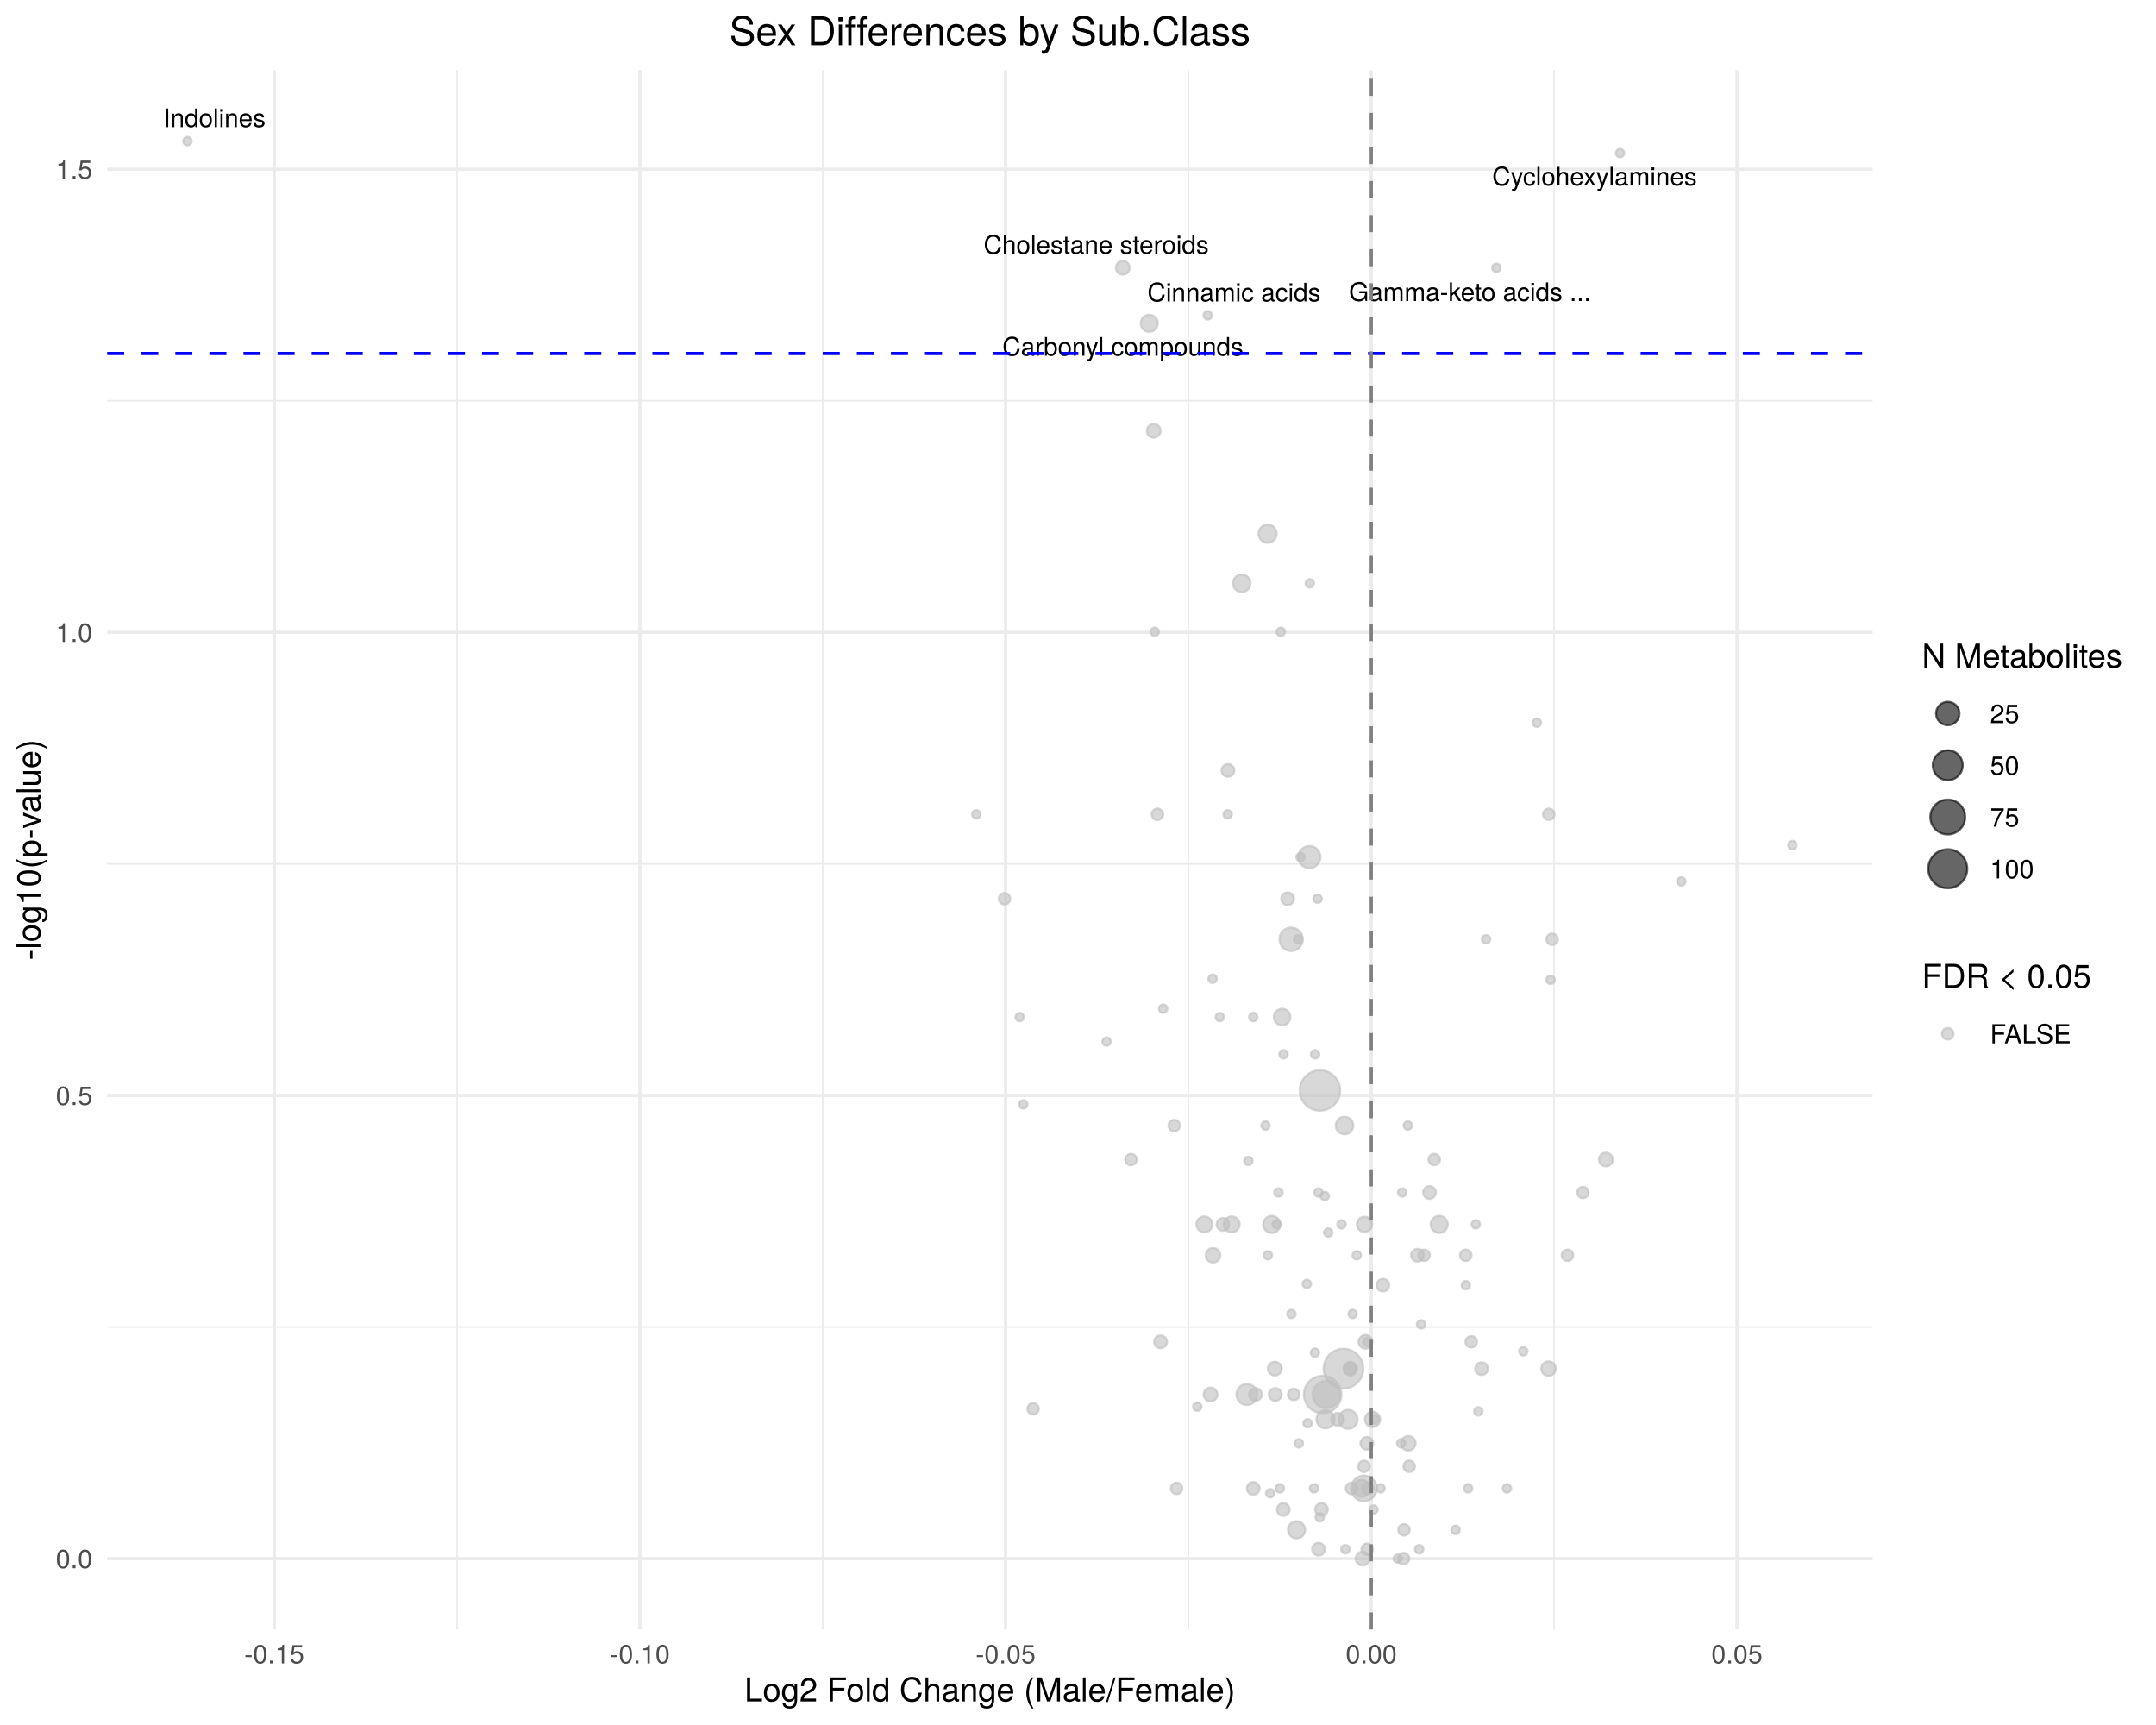
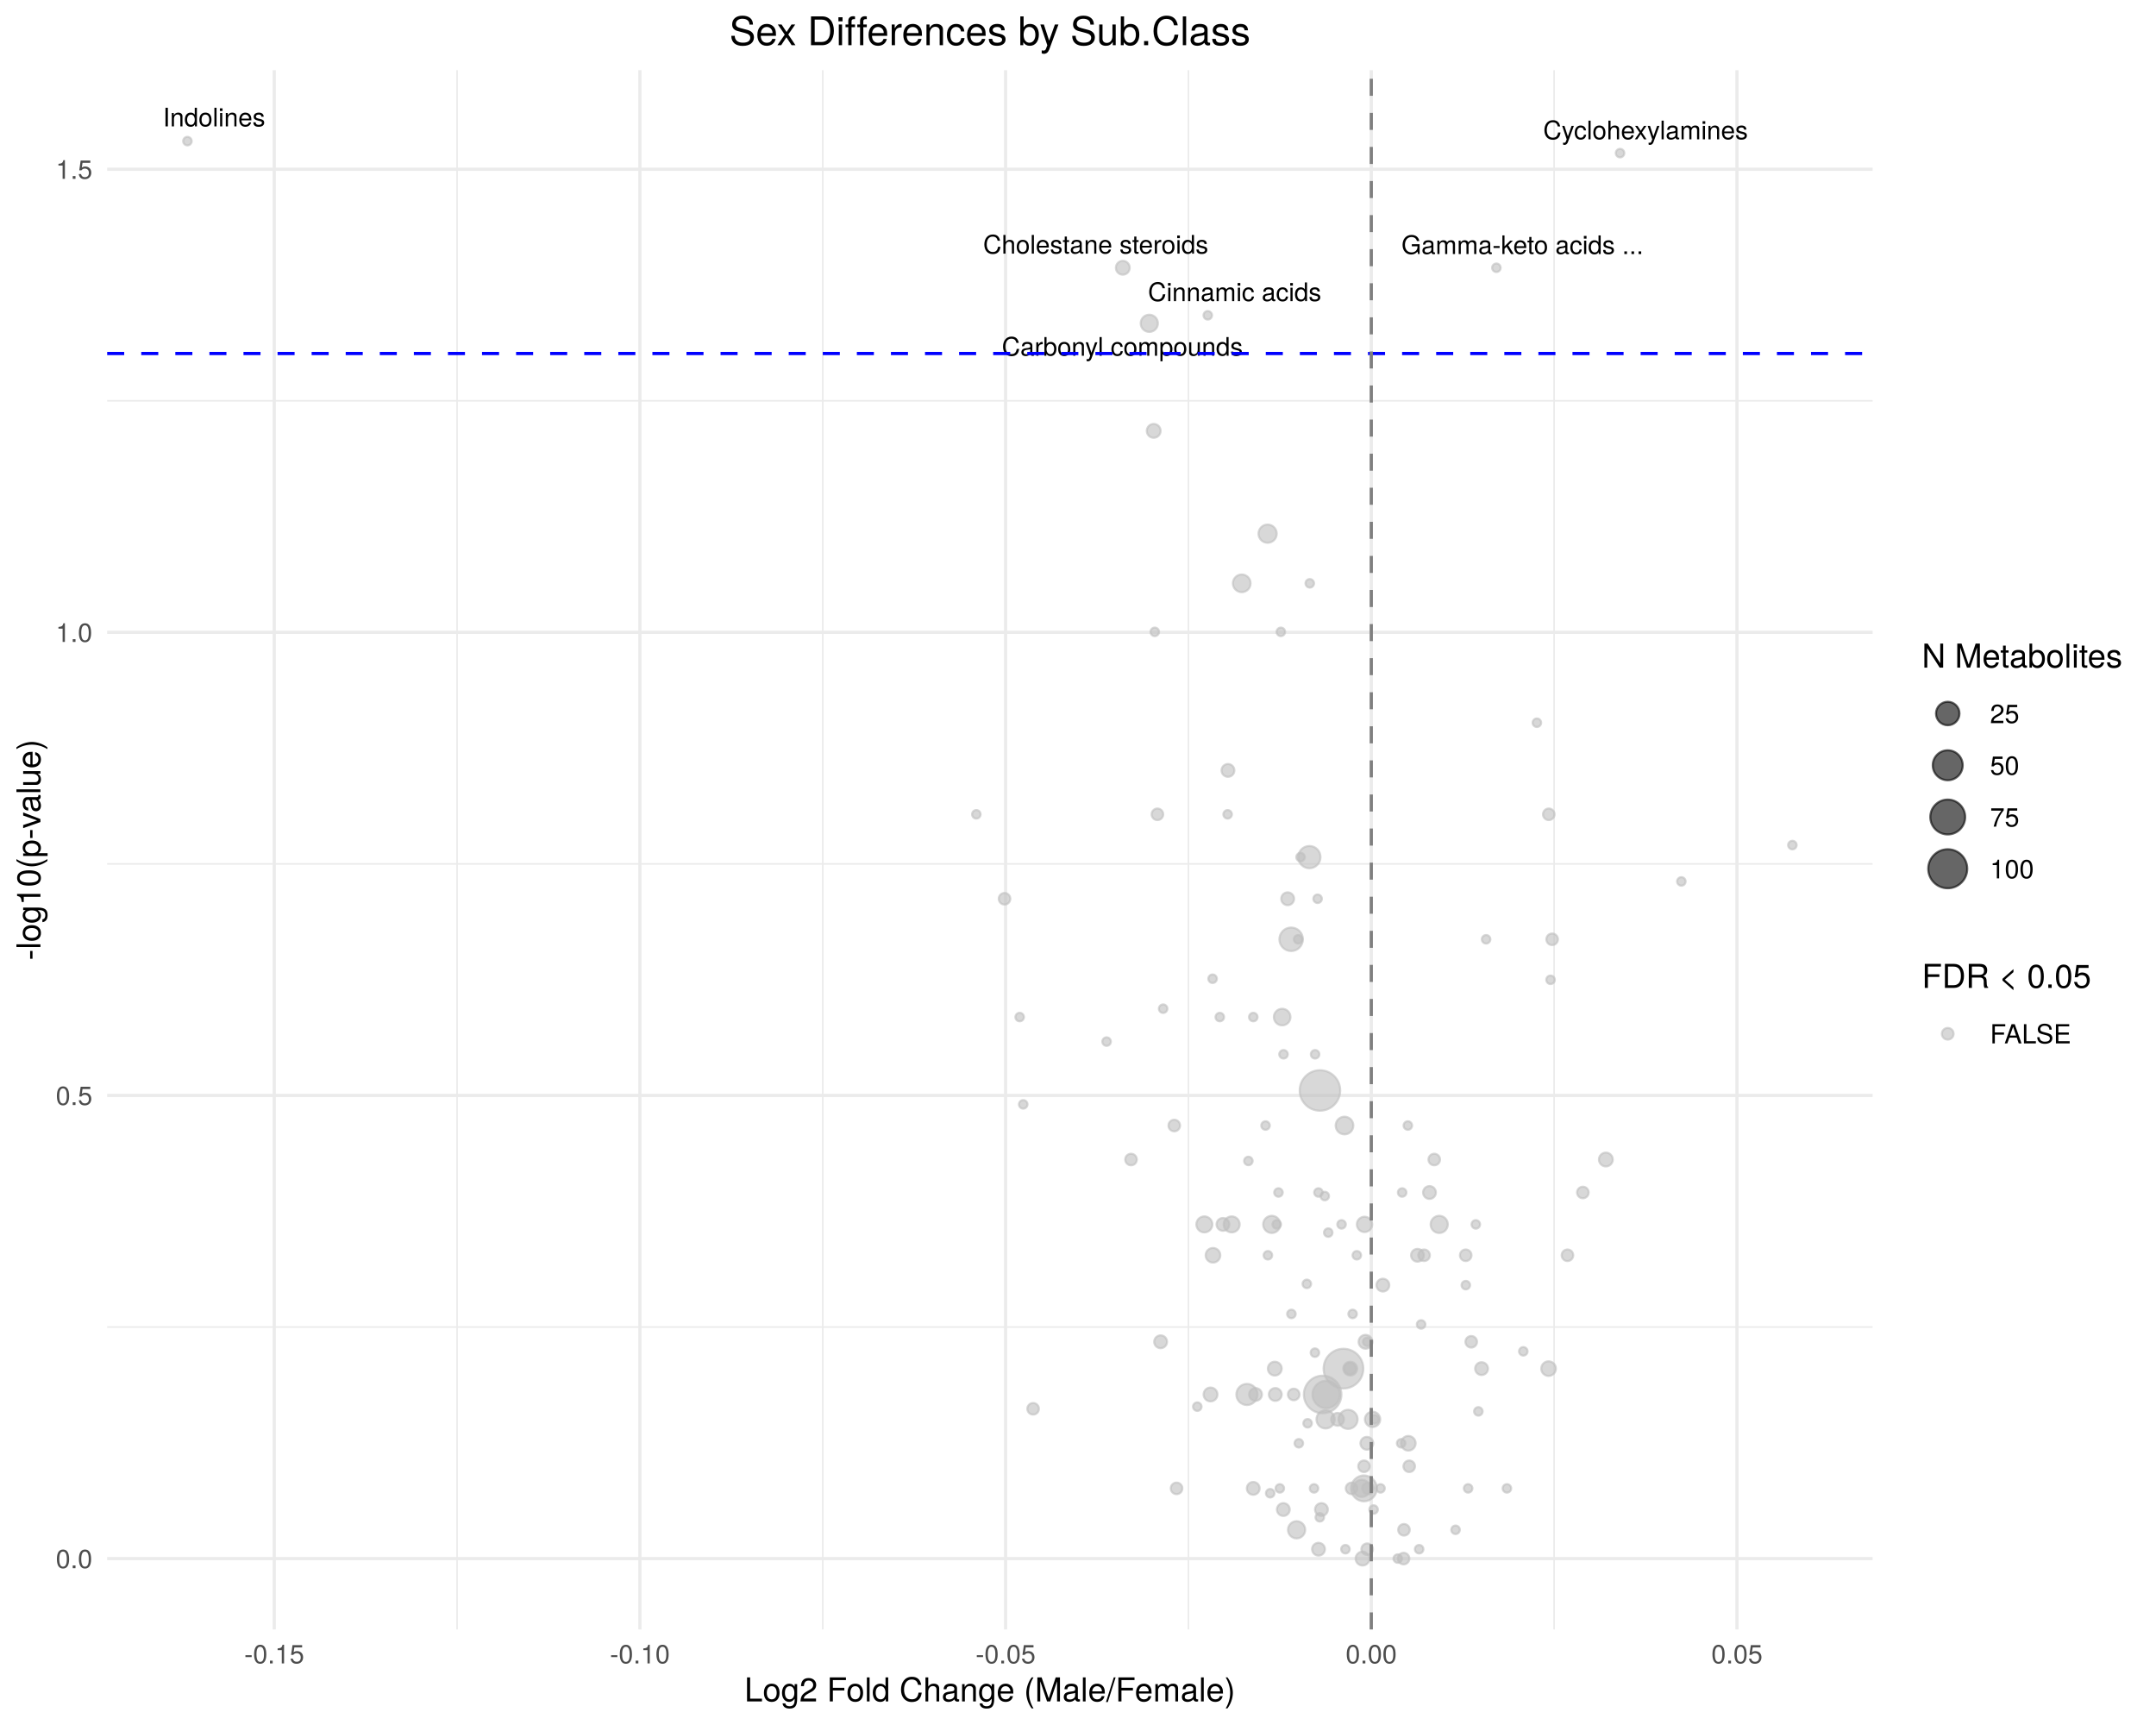
<svg xmlns="http://www.w3.org/2000/svg" class="svglite" width="720.00pt" height="576.00pt" viewBox="0 0 720.00 576.00">
  <defs>
    <style type="text/css">
    .svglite line, .svglite polyline, .svglite polygon, .svglite path, .svglite rect, .svglite circle {
      fill: none;
      stroke: #000000;
      stroke-linecap: round;
      stroke-linejoin: round;
      stroke-miterlimit: 10.00;
    }
    .svglite text {
      white-space: pre;
    }
  </style>
  </defs>
  <rect width="100%" height="100%" style="stroke: none; fill: none;" />
  <defs>
    <clipPath id="cpMC4wMHw3MjAuMDB8MC4wMHw1NzYuMDA=">
      <rect x="0.00" y="0.00" width="720.00" height="576.00" />
    </clipPath>
  </defs>
  <g clip-path="url(#cpMC4wMHw3MjAuMDB8MC4wMHw1NzYuMDA=)">
</g>
  <defs>
    <clipPath id="cpMzUuNzl8NjI1LjM3fDIzLjQ1fDU0NC4wOQ==">
      <rect x="35.79" y="23.45" width="589.57" height="520.64" />
    </clipPath>
  </defs>
  <g clip-path="url(#cpMzUuNzl8NjI1LjM3fDIzLjQ1fDU0NC4wOQ==)">
    <polyline points="35.79,443.11 625.37,443.11 " style="stroke-width: 0.53; stroke: #EBEBEB; stroke-linecap: butt;" />
    <polyline points="35.79,288.46 625.37,288.46 " style="stroke-width: 0.53; stroke: #EBEBEB; stroke-linecap: butt;" />
    <polyline points="35.79,133.82 625.37,133.82 " style="stroke-width: 0.53; stroke: #EBEBEB; stroke-linecap: butt;" />
    <polyline points="152.64,544.09 152.64,23.45 " style="stroke-width: 0.53; stroke: #EBEBEB; stroke-linecap: butt;" />
    <polyline points="274.76,544.09 274.76,23.45 " style="stroke-width: 0.53; stroke: #EBEBEB; stroke-linecap: butt;" />
    <polyline points="396.88,544.09 396.88,23.45 " style="stroke-width: 0.53; stroke: #EBEBEB; stroke-linecap: butt;" />
    <polyline points="519.00,544.09 519.00,23.45 " style="stroke-width: 0.53; stroke: #EBEBEB; stroke-linecap: butt;" />
    <polyline points="35.79,520.43 625.37,520.43 " style="stroke-width: 1.07; stroke: #EBEBEB; stroke-linecap: butt;" />
    <polyline points="35.79,365.78 625.37,365.78 " style="stroke-width: 1.07; stroke: #EBEBEB; stroke-linecap: butt;" />
    <polyline points="35.79,211.14 625.37,211.14 " style="stroke-width: 1.07; stroke: #EBEBEB; stroke-linecap: butt;" />
    <polyline points="35.79,56.50 625.37,56.50 " style="stroke-width: 1.07; stroke: #EBEBEB; stroke-linecap: butt;" />
    <polyline points="91.58,544.09 91.58,23.45 " style="stroke-width: 1.07; stroke: #EBEBEB; stroke-linecap: butt;" />
    <polyline points="213.70,544.09 213.70,23.45 " style="stroke-width: 1.07; stroke: #EBEBEB; stroke-linecap: butt;" />
    <polyline points="335.82,544.09 335.82,23.45 " style="stroke-width: 1.07; stroke: #EBEBEB; stroke-linecap: butt;" />
    <polyline points="457.94,544.09 457.94,23.45 " style="stroke-width: 1.07; stroke: #EBEBEB; stroke-linecap: butt;" />
    <polyline points="580.06,544.09 580.06,23.45 " style="stroke-width: 1.07; stroke: #EBEBEB; stroke-linecap: butt;" />
    <circle cx="62.59" cy="47.12" r="1.42" style="stroke-width: 0.71; stroke: #BEBEBE; stroke-opacity: 0.60; fill: #BEBEBE; fill-opacity: 0.60;" />
    <circle cx="541.02" cy="51.13" r="1.42" style="stroke-width: 0.71; stroke: #BEBEBE; stroke-opacity: 0.60; fill: #BEBEBE; fill-opacity: 0.60;" />
    <circle cx="499.72" cy="89.41" r="1.42" style="stroke-width: 0.71; stroke: #BEBEBE; stroke-opacity: 0.60; fill: #BEBEBE; fill-opacity: 0.60;" />
    <circle cx="374.96" cy="89.41" r="2.31" style="stroke-width: 0.71; stroke: #BEBEBE; stroke-opacity: 0.60; fill: #BEBEBE; fill-opacity: 0.60;" />
    <circle cx="403.34" cy="105.29" r="1.42" style="stroke-width: 0.71; stroke: #BEBEBE; stroke-opacity: 0.60; fill: #BEBEBE; fill-opacity: 0.60;" />
    <circle cx="383.81" cy="107.96" r="2.87" style="stroke-width: 0.71; stroke: #BEBEBE; stroke-opacity: 0.60; fill: #BEBEBE; fill-opacity: 0.60;" />
    <circle cx="385.28" cy="143.87" r="2.31" style="stroke-width: 0.71; stroke: #BEBEBE; stroke-opacity: 0.60; fill: #BEBEBE; fill-opacity: 0.60;" />
    <circle cx="423.32" cy="178.20" r="3.04" style="stroke-width: 0.71; stroke: #BEBEBE; stroke-opacity: 0.60; fill: #BEBEBE; fill-opacity: 0.60;" />
    <circle cx="414.68" cy="194.78" r="2.95" style="stroke-width: 0.71; stroke: #BEBEBE; stroke-opacity: 0.60; fill: #BEBEBE; fill-opacity: 0.60;" />
    <circle cx="437.40" cy="194.78" r="1.42" style="stroke-width: 0.71; stroke: #BEBEBE; stroke-opacity: 0.60; fill: #BEBEBE; fill-opacity: 0.60;" />
    <circle cx="385.64" cy="210.98" r="1.42" style="stroke-width: 0.71; stroke: #BEBEBE; stroke-opacity: 0.60; fill: #BEBEBE; fill-opacity: 0.60;" />
    <circle cx="427.74" cy="210.98" r="1.42" style="stroke-width: 0.71; stroke: #BEBEBE; stroke-opacity: 0.60; fill: #BEBEBE; fill-opacity: 0.60;" />
    <circle cx="513.25" cy="241.33" r="1.42" style="stroke-width: 0.71; stroke: #BEBEBE; stroke-opacity: 0.60; fill: #BEBEBE; fill-opacity: 0.60;" />
    <circle cx="410.08" cy="257.25" r="2.14" style="stroke-width: 0.71; stroke: #BEBEBE; stroke-opacity: 0.60; fill: #BEBEBE; fill-opacity: 0.60;" />
    <circle cx="386.52" cy="271.91" r="1.93" style="stroke-width: 0.71; stroke: #BEBEBE; stroke-opacity: 0.60; fill: #BEBEBE; fill-opacity: 0.60;" />
    <circle cx="517.22" cy="271.91" r="1.93" style="stroke-width: 0.71; stroke: #BEBEBE; stroke-opacity: 0.60; fill: #BEBEBE; fill-opacity: 0.60;" />
    <circle cx="409.97" cy="271.91" r="1.42" style="stroke-width: 0.71; stroke: #BEBEBE; stroke-opacity: 0.60; fill: #BEBEBE; fill-opacity: 0.60;" />
    <circle cx="326.05" cy="271.91" r="1.42" style="stroke-width: 0.71; stroke: #BEBEBE; stroke-opacity: 0.60; fill: #BEBEBE; fill-opacity: 0.60;" />
    <circle cx="598.57" cy="282.18" r="1.42" style="stroke-width: 0.71; stroke: #BEBEBE; stroke-opacity: 0.60; fill: #BEBEBE; fill-opacity: 0.60;" />
    <circle cx="437.27" cy="286.20" r="3.71" style="stroke-width: 0.71; stroke: #BEBEBE; stroke-opacity: 0.60; fill: #BEBEBE; fill-opacity: 0.60;" />
    <circle cx="434.32" cy="286.20" r="1.42" style="stroke-width: 0.71; stroke: #BEBEBE; stroke-opacity: 0.60; fill: #BEBEBE; fill-opacity: 0.60;" />
    <circle cx="561.49" cy="294.32" r="1.42" style="stroke-width: 0.71; stroke: #BEBEBE; stroke-opacity: 0.60; fill: #BEBEBE; fill-opacity: 0.60;" />
    <circle cx="335.47" cy="300.11" r="1.93" style="stroke-width: 0.71; stroke: #BEBEBE; stroke-opacity: 0.60; fill: #BEBEBE; fill-opacity: 0.60;" />
    <circle cx="430.02" cy="300.11" r="2.14" style="stroke-width: 0.71; stroke: #BEBEBE; stroke-opacity: 0.60; fill: #BEBEBE; fill-opacity: 0.60;" />
    <circle cx="440.02" cy="300.11" r="1.42" style="stroke-width: 0.71; stroke: #BEBEBE; stroke-opacity: 0.60; fill: #BEBEBE; fill-opacity: 0.60;" />
    <circle cx="431.18" cy="313.64" r="3.92" style="stroke-width: 0.71; stroke: #BEBEBE; stroke-opacity: 0.60; fill: #BEBEBE; fill-opacity: 0.60;" />
    <circle cx="496.29" cy="313.64" r="1.42" style="stroke-width: 0.71; stroke: #BEBEBE; stroke-opacity: 0.60; fill: #BEBEBE; fill-opacity: 0.60;" />
    <circle cx="518.34" cy="313.64" r="1.93" style="stroke-width: 0.71; stroke: #BEBEBE; stroke-opacity: 0.60; fill: #BEBEBE; fill-opacity: 0.60;" />
    <circle cx="433.52" cy="313.64" r="1.42" style="stroke-width: 0.71; stroke: #BEBEBE; stroke-opacity: 0.60; fill: #BEBEBE; fill-opacity: 0.60;" />
    <circle cx="404.95" cy="326.81" r="1.42" style="stroke-width: 0.71; stroke: #BEBEBE; stroke-opacity: 0.60; fill: #BEBEBE; fill-opacity: 0.60;" />
    <circle cx="517.81" cy="327.17" r="1.42" style="stroke-width: 0.71; stroke: #BEBEBE; stroke-opacity: 0.60; fill: #BEBEBE; fill-opacity: 0.60;" />
    <circle cx="388.43" cy="336.81" r="1.42" style="stroke-width: 0.71; stroke: #BEBEBE; stroke-opacity: 0.60; fill: #BEBEBE; fill-opacity: 0.60;" />
    <circle cx="418.54" cy="339.61" r="1.42" style="stroke-width: 0.71; stroke: #BEBEBE; stroke-opacity: 0.60; fill: #BEBEBE; fill-opacity: 0.60;" />
    <circle cx="407.35" cy="339.61" r="1.42" style="stroke-width: 0.71; stroke: #BEBEBE; stroke-opacity: 0.60; fill: #BEBEBE; fill-opacity: 0.60;" />
    <circle cx="428.18" cy="339.61" r="2.77" style="stroke-width: 0.71; stroke: #BEBEBE; stroke-opacity: 0.60; fill: #BEBEBE; fill-opacity: 0.60;" />
    <circle cx="340.52" cy="339.61" r="1.42" style="stroke-width: 0.71; stroke: #BEBEBE; stroke-opacity: 0.60; fill: #BEBEBE; fill-opacity: 0.60;" />
    <circle cx="369.55" cy="347.80" r="1.42" style="stroke-width: 0.71; stroke: #BEBEBE; stroke-opacity: 0.60; fill: #BEBEBE; fill-opacity: 0.60;" />
    <circle cx="439.18" cy="352.04" r="1.42" style="stroke-width: 0.71; stroke: #BEBEBE; stroke-opacity: 0.60; fill: #BEBEBE; fill-opacity: 0.60;" />
    <circle cx="428.64" cy="352.04" r="1.42" style="stroke-width: 0.71; stroke: #BEBEBE; stroke-opacity: 0.60; fill: #BEBEBE; fill-opacity: 0.60;" />
    <circle cx="440.80" cy="364.12" r="6.76" style="stroke-width: 0.71; stroke: #BEBEBE; stroke-opacity: 0.60; fill: #BEBEBE; fill-opacity: 0.60;" />
    <circle cx="341.71" cy="368.76" r="1.42" style="stroke-width: 0.71; stroke: #BEBEBE; stroke-opacity: 0.60; fill: #BEBEBE; fill-opacity: 0.60;" />
    <circle cx="470.15" cy="375.83" r="1.42" style="stroke-width: 0.71; stroke: #BEBEBE; stroke-opacity: 0.60; fill: #BEBEBE; fill-opacity: 0.60;" />
    <circle cx="392.15" cy="375.83" r="1.93" style="stroke-width: 0.71; stroke: #BEBEBE; stroke-opacity: 0.60; fill: #BEBEBE; fill-opacity: 0.60;" />
    <circle cx="422.63" cy="375.83" r="1.42" style="stroke-width: 0.71; stroke: #BEBEBE; stroke-opacity: 0.60; fill: #BEBEBE; fill-opacity: 0.60;" />
    <circle cx="449.00" cy="375.83" r="2.95" style="stroke-width: 0.71; stroke: #BEBEBE; stroke-opacity: 0.60; fill: #BEBEBE; fill-opacity: 0.60;" />
    <circle cx="478.97" cy="387.18" r="1.93" style="stroke-width: 0.71; stroke: #BEBEBE; stroke-opacity: 0.60; fill: #BEBEBE; fill-opacity: 0.60;" />
    <circle cx="536.28" cy="387.18" r="2.31" style="stroke-width: 0.71; stroke: #BEBEBE; stroke-opacity: 0.60; fill: #BEBEBE; fill-opacity: 0.60;" />
    <circle cx="377.71" cy="387.18" r="1.93" style="stroke-width: 0.71; stroke: #BEBEBE; stroke-opacity: 0.60; fill: #BEBEBE; fill-opacity: 0.60;" />
    <circle cx="416.90" cy="387.66" r="1.42" style="stroke-width: 0.71; stroke: #BEBEBE; stroke-opacity: 0.60; fill: #BEBEBE; fill-opacity: 0.60;" />
    <circle cx="528.60" cy="398.19" r="1.93" style="stroke-width: 0.71; stroke: #BEBEBE; stroke-opacity: 0.60; fill: #BEBEBE; fill-opacity: 0.60;" />
    <circle cx="477.38" cy="398.19" r="2.14" style="stroke-width: 0.71; stroke: #BEBEBE; stroke-opacity: 0.60; fill: #BEBEBE; fill-opacity: 0.60;" />
    <circle cx="440.30" cy="398.19" r="1.42" style="stroke-width: 0.71; stroke: #BEBEBE; stroke-opacity: 0.60; fill: #BEBEBE; fill-opacity: 0.60;" />
    <circle cx="468.25" cy="398.19" r="1.42" style="stroke-width: 0.71; stroke: #BEBEBE; stroke-opacity: 0.60; fill: #BEBEBE; fill-opacity: 0.60;" />
    <circle cx="426.95" cy="398.19" r="1.42" style="stroke-width: 0.71; stroke: #BEBEBE; stroke-opacity: 0.60; fill: #BEBEBE; fill-opacity: 0.60;" />
    <circle cx="442.41" cy="399.37" r="1.42" style="stroke-width: 0.71; stroke: #BEBEBE; stroke-opacity: 0.60; fill: #BEBEBE; fill-opacity: 0.60;" />
    <circle cx="408.41" cy="408.84" r="2.14" style="stroke-width: 0.71; stroke: #BEBEBE; stroke-opacity: 0.60; fill: #BEBEBE; fill-opacity: 0.60;" />
    <circle cx="411.32" cy="408.84" r="2.67" style="stroke-width: 0.71; stroke: #BEBEBE; stroke-opacity: 0.60; fill: #BEBEBE; fill-opacity: 0.60;" />
    <circle cx="448.02" cy="408.84" r="1.42" style="stroke-width: 0.71; stroke: #BEBEBE; stroke-opacity: 0.60; fill: #BEBEBE; fill-opacity: 0.60;" />
    <circle cx="492.85" cy="408.84" r="1.42" style="stroke-width: 0.71; stroke: #BEBEBE; stroke-opacity: 0.60; fill: #BEBEBE; fill-opacity: 0.60;" />
    <circle cx="480.63" cy="408.84" r="2.87" style="stroke-width: 0.71; stroke: #BEBEBE; stroke-opacity: 0.60; fill: #BEBEBE; fill-opacity: 0.60;" />
    <circle cx="402.20" cy="408.84" r="2.67" style="stroke-width: 0.71; stroke: #BEBEBE; stroke-opacity: 0.60; fill: #BEBEBE; fill-opacity: 0.60;" />
    <circle cx="424.71" cy="408.84" r="2.87" style="stroke-width: 0.71; stroke: #BEBEBE; stroke-opacity: 0.60; fill: #BEBEBE; fill-opacity: 0.60;" />
    <circle cx="455.69" cy="408.84" r="2.56" style="stroke-width: 0.71; stroke: #BEBEBE; stroke-opacity: 0.60; fill: #BEBEBE; fill-opacity: 0.60;" />
    <circle cx="426.36" cy="408.84" r="1.42" style="stroke-width: 0.71; stroke: #BEBEBE; stroke-opacity: 0.60; fill: #BEBEBE; fill-opacity: 0.60;" />
    <circle cx="443.57" cy="411.58" r="1.42" style="stroke-width: 0.71; stroke: #BEBEBE; stroke-opacity: 0.60; fill: #BEBEBE; fill-opacity: 0.60;" />
    <circle cx="423.42" cy="419.15" r="1.42" style="stroke-width: 0.71; stroke: #BEBEBE; stroke-opacity: 0.60; fill: #BEBEBE; fill-opacity: 0.60;" />
    <circle cx="489.48" cy="419.15" r="1.93" style="stroke-width: 0.71; stroke: #BEBEBE; stroke-opacity: 0.60; fill: #BEBEBE; fill-opacity: 0.60;" />
    <circle cx="523.46" cy="419.15" r="1.93" style="stroke-width: 0.71; stroke: #BEBEBE; stroke-opacity: 0.60; fill: #BEBEBE; fill-opacity: 0.60;" />
    <circle cx="453.11" cy="419.15" r="1.42" style="stroke-width: 0.71; stroke: #BEBEBE; stroke-opacity: 0.60; fill: #BEBEBE; fill-opacity: 0.60;" />
    <circle cx="473.37" cy="419.15" r="2.14" style="stroke-width: 0.71; stroke: #BEBEBE; stroke-opacity: 0.60; fill: #BEBEBE; fill-opacity: 0.60;" />
    <circle cx="405.08" cy="419.15" r="2.44" style="stroke-width: 0.71; stroke: #BEBEBE; stroke-opacity: 0.60; fill: #BEBEBE; fill-opacity: 0.60;" />
    <circle cx="475.58" cy="419.15" r="1.93" style="stroke-width: 0.71; stroke: #BEBEBE; stroke-opacity: 0.60; fill: #BEBEBE; fill-opacity: 0.60;" />
    <circle cx="436.42" cy="428.70" r="1.42" style="stroke-width: 0.71; stroke: #BEBEBE; stroke-opacity: 0.60; fill: #BEBEBE; fill-opacity: 0.60;" />
    <circle cx="489.51" cy="429.12" r="1.42" style="stroke-width: 0.71; stroke: #BEBEBE; stroke-opacity: 0.60; fill: #BEBEBE; fill-opacity: 0.60;" />
    <circle cx="461.82" cy="429.12" r="2.14" style="stroke-width: 0.71; stroke: #BEBEBE; stroke-opacity: 0.60; fill: #BEBEBE; fill-opacity: 0.60;" />
    <circle cx="451.71" cy="438.74" r="1.42" style="stroke-width: 0.71; stroke: #BEBEBE; stroke-opacity: 0.60; fill: #BEBEBE; fill-opacity: 0.60;" />
    <circle cx="431.27" cy="438.74" r="1.42" style="stroke-width: 0.71; stroke: #BEBEBE; stroke-opacity: 0.60; fill: #BEBEBE; fill-opacity: 0.60;" />
    <circle cx="474.58" cy="442.25" r="1.42" style="stroke-width: 0.71; stroke: #BEBEBE; stroke-opacity: 0.60; fill: #BEBEBE; fill-opacity: 0.60;" />
    <circle cx="456.60" cy="448.04" r="1.42" style="stroke-width: 0.71; stroke: #BEBEBE; stroke-opacity: 0.60; fill: #BEBEBE; fill-opacity: 0.60;" />
    <circle cx="387.59" cy="448.04" r="2.14" style="stroke-width: 0.71; stroke: #BEBEBE; stroke-opacity: 0.60; fill: #BEBEBE; fill-opacity: 0.60;" />
    <circle cx="456.02" cy="448.04" r="2.31" style="stroke-width: 0.71; stroke: #BEBEBE; stroke-opacity: 0.60; fill: #BEBEBE; fill-opacity: 0.60;" />
    <circle cx="491.32" cy="448.04" r="1.93" style="stroke-width: 0.71; stroke: #BEBEBE; stroke-opacity: 0.60; fill: #BEBEBE; fill-opacity: 0.60;" />
    <circle cx="508.71" cy="451.23" r="1.42" style="stroke-width: 0.71; stroke: #BEBEBE; stroke-opacity: 0.60; fill: #BEBEBE; fill-opacity: 0.60;" />
    <circle cx="439.12" cy="451.67" r="1.42" style="stroke-width: 0.71; stroke: #BEBEBE; stroke-opacity: 0.60; fill: #BEBEBE; fill-opacity: 0.60;" />
    <circle cx="494.77" cy="457.00" r="2.14" style="stroke-width: 0.71; stroke: #BEBEBE; stroke-opacity: 0.60; fill: #BEBEBE; fill-opacity: 0.60;" />
    <circle cx="448.65" cy="457.00" r="6.63" style="stroke-width: 0.71; stroke: #BEBEBE; stroke-opacity: 0.60; fill: #BEBEBE; fill-opacity: 0.60;" />
    <circle cx="450.82" cy="457.00" r="1.93" style="stroke-width: 0.71; stroke: #BEBEBE; stroke-opacity: 0.60; fill: #BEBEBE; fill-opacity: 0.60;" />
    <circle cx="517.15" cy="457.00" r="2.44" style="stroke-width: 0.71; stroke: #BEBEBE; stroke-opacity: 0.60; fill: #BEBEBE; fill-opacity: 0.60;" />
    <circle cx="425.72" cy="457.00" r="2.31" style="stroke-width: 0.71; stroke: #BEBEBE; stroke-opacity: 0.60; fill: #BEBEBE; fill-opacity: 0.60;" />
    <circle cx="450.92" cy="457.00" r="2.31" style="stroke-width: 0.71; stroke: #BEBEBE; stroke-opacity: 0.60; fill: #BEBEBE; fill-opacity: 0.60;" />
    <circle cx="442.89" cy="465.63" r="4.57" style="stroke-width: 0.71; stroke: #BEBEBE; stroke-opacity: 0.60; fill: #BEBEBE; fill-opacity: 0.60;" />
    <circle cx="441.70" cy="465.63" r="6.27" style="stroke-width: 0.71; stroke: #BEBEBE; stroke-opacity: 0.60; fill: #BEBEBE; fill-opacity: 0.60;" />
    <circle cx="419.29" cy="465.63" r="2.14" style="stroke-width: 0.71; stroke: #BEBEBE; stroke-opacity: 0.60; fill: #BEBEBE; fill-opacity: 0.60;" />
    <circle cx="416.42" cy="465.63" r="3.53" style="stroke-width: 0.71; stroke: #BEBEBE; stroke-opacity: 0.60; fill: #BEBEBE; fill-opacity: 0.60;" />
    <circle cx="425.89" cy="465.63" r="2.14" style="stroke-width: 0.71; stroke: #BEBEBE; stroke-opacity: 0.60; fill: #BEBEBE; fill-opacity: 0.60;" />
    <circle cx="404.26" cy="465.63" r="2.31" style="stroke-width: 0.71; stroke: #BEBEBE; stroke-opacity: 0.60; fill: #BEBEBE; fill-opacity: 0.60;" />
    <circle cx="432.04" cy="465.63" r="1.93" style="stroke-width: 0.71; stroke: #BEBEBE; stroke-opacity: 0.60; fill: #BEBEBE; fill-opacity: 0.60;" />
    <circle cx="399.84" cy="469.70" r="1.42" style="stroke-width: 0.71; stroke: #BEBEBE; stroke-opacity: 0.60; fill: #BEBEBE; fill-opacity: 0.60;" />
    <circle cx="345.01" cy="470.41" r="1.93" style="stroke-width: 0.71; stroke: #BEBEBE; stroke-opacity: 0.60; fill: #BEBEBE; fill-opacity: 0.60;" />
    <circle cx="493.70" cy="471.28" r="1.42" style="stroke-width: 0.71; stroke: #BEBEBE; stroke-opacity: 0.60; fill: #BEBEBE; fill-opacity: 0.60;" />
    <circle cx="446.68" cy="473.94" r="2.14" style="stroke-width: 0.71; stroke: #BEBEBE; stroke-opacity: 0.60; fill: #BEBEBE; fill-opacity: 0.60;" />
    <circle cx="450.19" cy="473.94" r="3.19" style="stroke-width: 0.71; stroke: #BEBEBE; stroke-opacity: 0.60; fill: #BEBEBE; fill-opacity: 0.60;" />
    <circle cx="459.06" cy="473.94" r="1.42" style="stroke-width: 0.71; stroke: #BEBEBE; stroke-opacity: 0.60; fill: #BEBEBE; fill-opacity: 0.60;" />
    <circle cx="442.68" cy="473.94" r="3.04" style="stroke-width: 0.71; stroke: #BEBEBE; stroke-opacity: 0.60; fill: #BEBEBE; fill-opacity: 0.60;" />
    <circle cx="458.37" cy="473.94" r="2.56" style="stroke-width: 0.71; stroke: #BEBEBE; stroke-opacity: 0.60; fill: #BEBEBE; fill-opacity: 0.60;" />
    <circle cx="436.68" cy="475.25" r="1.42" style="stroke-width: 0.71; stroke: #BEBEBE; stroke-opacity: 0.60; fill: #BEBEBE; fill-opacity: 0.60;" />
    <circle cx="467.92" cy="481.93" r="1.42" style="stroke-width: 0.71; stroke: #BEBEBE; stroke-opacity: 0.60; fill: #BEBEBE; fill-opacity: 0.60;" />
    <circle cx="470.31" cy="481.93" r="2.44" style="stroke-width: 0.71; stroke: #BEBEBE; stroke-opacity: 0.60; fill: #BEBEBE; fill-opacity: 0.60;" />
    <circle cx="433.75" cy="481.93" r="1.42" style="stroke-width: 0.71; stroke: #BEBEBE; stroke-opacity: 0.60; fill: #BEBEBE; fill-opacity: 0.60;" />
    <circle cx="456.46" cy="481.93" r="2.14" style="stroke-width: 0.71; stroke: #BEBEBE; stroke-opacity: 0.60; fill: #BEBEBE; fill-opacity: 0.60;" />
    <circle cx="470.61" cy="489.61" r="1.93" style="stroke-width: 0.71; stroke: #BEBEBE; stroke-opacity: 0.60; fill: #BEBEBE; fill-opacity: 0.60;" />
    <circle cx="455.51" cy="489.61" r="1.93" style="stroke-width: 0.71; stroke: #BEBEBE; stroke-opacity: 0.60; fill: #BEBEBE; fill-opacity: 0.60;" />
    <circle cx="418.52" cy="496.99" r="2.14" style="stroke-width: 0.71; stroke: #BEBEBE; stroke-opacity: 0.60; fill: #BEBEBE; fill-opacity: 0.60;" />
    <circle cx="438.82" cy="496.99" r="1.42" style="stroke-width: 0.71; stroke: #BEBEBE; stroke-opacity: 0.60; fill: #BEBEBE; fill-opacity: 0.60;" />
    <circle cx="461.03" cy="496.99" r="1.42" style="stroke-width: 0.71; stroke: #BEBEBE; stroke-opacity: 0.60; fill: #BEBEBE; fill-opacity: 0.60;" />
    <circle cx="455.49" cy="496.99" r="4.31" style="stroke-width: 0.71; stroke: #BEBEBE; stroke-opacity: 0.60; fill: #BEBEBE; fill-opacity: 0.60;" />
    <circle cx="490.29" cy="496.99" r="1.42" style="stroke-width: 0.71; stroke: #BEBEBE; stroke-opacity: 0.60; fill: #BEBEBE; fill-opacity: 0.60;" />
    <circle cx="451.36" cy="496.99" r="1.93" style="stroke-width: 0.71; stroke: #BEBEBE; stroke-opacity: 0.60; fill: #BEBEBE; fill-opacity: 0.60;" />
    <circle cx="454.75" cy="496.99" r="2.87" style="stroke-width: 0.71; stroke: #BEBEBE; stroke-opacity: 0.60; fill: #BEBEBE; fill-opacity: 0.60;" />
    <circle cx="392.92" cy="496.99" r="1.93" style="stroke-width: 0.71; stroke: #BEBEBE; stroke-opacity: 0.60; fill: #BEBEBE; fill-opacity: 0.60;" />
    <circle cx="456.84" cy="496.99" r="1.93" style="stroke-width: 0.71; stroke: #BEBEBE; stroke-opacity: 0.60; fill: #BEBEBE; fill-opacity: 0.60;" />
    <circle cx="427.40" cy="496.99" r="1.42" style="stroke-width: 0.71; stroke: #BEBEBE; stroke-opacity: 0.60; fill: #BEBEBE; fill-opacity: 0.60;" />
    <circle cx="503.24" cy="496.99" r="1.42" style="stroke-width: 0.71; stroke: #BEBEBE; stroke-opacity: 0.60; fill: #BEBEBE; fill-opacity: 0.60;" />
    <circle cx="424.18" cy="498.61" r="1.42" style="stroke-width: 0.71; stroke: #BEBEBE; stroke-opacity: 0.60; fill: #BEBEBE; fill-opacity: 0.60;" />
    <circle cx="428.57" cy="504.05" r="2.14" style="stroke-width: 0.71; stroke: #BEBEBE; stroke-opacity: 0.60; fill: #BEBEBE; fill-opacity: 0.60;" />
    <circle cx="441.30" cy="504.05" r="2.14" style="stroke-width: 0.71; stroke: #BEBEBE; stroke-opacity: 0.60; fill: #BEBEBE; fill-opacity: 0.60;" />
    <circle cx="458.72" cy="504.05" r="1.42" style="stroke-width: 0.71; stroke: #BEBEBE; stroke-opacity: 0.60; fill: #BEBEBE; fill-opacity: 0.60;" />
    <circle cx="440.75" cy="506.65" r="1.42" style="stroke-width: 0.71; stroke: #BEBEBE; stroke-opacity: 0.60; fill: #BEBEBE; fill-opacity: 0.60;" />
    <circle cx="433.00" cy="510.82" r="2.87" style="stroke-width: 0.71; stroke: #BEBEBE; stroke-opacity: 0.60; fill: #BEBEBE; fill-opacity: 0.60;" />
    <circle cx="468.86" cy="510.82" r="1.93" style="stroke-width: 0.71; stroke: #BEBEBE; stroke-opacity: 0.60; fill: #BEBEBE; fill-opacity: 0.60;" />
    <circle cx="486.09" cy="510.82" r="1.42" style="stroke-width: 0.71; stroke: #BEBEBE; stroke-opacity: 0.60; fill: #BEBEBE; fill-opacity: 0.60;" />
    <circle cx="456.57" cy="517.30" r="1.93" style="stroke-width: 0.71; stroke: #BEBEBE; stroke-opacity: 0.60; fill: #BEBEBE; fill-opacity: 0.60;" />
    <circle cx="440.32" cy="517.30" r="2.14" style="stroke-width: 0.71; stroke: #BEBEBE; stroke-opacity: 0.60; fill: #BEBEBE; fill-opacity: 0.60;" />
    <circle cx="449.31" cy="517.30" r="1.42" style="stroke-width: 0.71; stroke: #BEBEBE; stroke-opacity: 0.60; fill: #BEBEBE; fill-opacity: 0.60;" />
    <circle cx="473.93" cy="517.30" r="1.42" style="stroke-width: 0.71; stroke: #BEBEBE; stroke-opacity: 0.60; fill: #BEBEBE; fill-opacity: 0.60;" />
    <circle cx="455.03" cy="520.43" r="2.31" style="stroke-width: 0.71; stroke: #BEBEBE; stroke-opacity: 0.60; fill: #BEBEBE; fill-opacity: 0.60;" />
    <circle cx="466.78" cy="520.43" r="1.42" style="stroke-width: 0.71; stroke: #BEBEBE; stroke-opacity: 0.60; fill: #BEBEBE; fill-opacity: 0.60;" />
    <circle cx="468.73" cy="520.43" r="1.93" style="stroke-width: 0.71; stroke: #BEBEBE; stroke-opacity: 0.60; fill: #BEBEBE; fill-opacity: 0.60;" />
-     <text x="71.61" y="42.44" text-anchor="middle" style="font-size: 8.54px; font-weight: 0; font-family: &quot;TeX Gyre Heros&quot;;" textLength="34.14px" lengthAdjust="spacingAndGlyphs">Indolines</text>
-     <text x="532.50" y="61.94" text-anchor="middle" style="font-size: 8.54px; font-weight: 0; font-family: &quot;TeX Gyre Heros&quot;;" textLength="68.72px" lengthAdjust="spacingAndGlyphs">Cyclohexylamines</text>
-     <text x="490.89" y="100.52" text-anchor="middle" style="font-size: 8.54px; font-weight: 0; font-family: &quot;TeX Gyre Heros&quot;;" textLength="81.06px" lengthAdjust="spacingAndGlyphs">Gamma-keto acids ...</text>
-     <text x="366.08" y="84.74" text-anchor="middle" style="font-size: 8.54px; font-weight: 0; font-family: &quot;TeX Gyre Heros&quot;;" textLength="75.38px" lengthAdjust="spacingAndGlyphs">Cholestane steroids</text>
-     <text x="412.11" y="100.65" text-anchor="middle" style="font-size: 8.54px; font-weight: 0; font-family: &quot;TeX Gyre Heros&quot;;" textLength="57.82px" lengthAdjust="spacingAndGlyphs">Cinnamic acids</text>
-     <text x="374.99" y="118.78" text-anchor="middle" style="font-size: 8.54px; font-weight: 0; font-family: &quot;TeX Gyre Heros&quot;;" textLength="80.60px" lengthAdjust="spacingAndGlyphs">Carbonyl compounds</text>
+     <text x="71.49" y="42.21" text-anchor="middle" style="font-size: 8.54px; font-weight: 0; font-family: &quot;TeX Gyre Heros&quot;;" textLength="34.14px" lengthAdjust="spacingAndGlyphs">Indolines</text>
+     <text x="549.54" y="46.52" text-anchor="middle" style="font-size: 8.54px; font-weight: 0; font-family: &quot;TeX Gyre Heros&quot;;" textLength="68.72px" lengthAdjust="spacingAndGlyphs">Cyclohexylamines</text>
+     <text x="508.42" y="84.83" text-anchor="middle" style="font-size: 8.54px; font-weight: 0; font-family: &quot;TeX Gyre Heros&quot;;" textLength="81.06px" lengthAdjust="spacingAndGlyphs">Gamma-keto acids ...</text>
+     <text x="365.92" y="84.69" text-anchor="middle" style="font-size: 8.54px; font-weight: 0; font-family: &quot;TeX Gyre Heros&quot;;" textLength="75.38px" lengthAdjust="spacingAndGlyphs">Cholestane steroids</text>
+     <text x="412.32" y="100.55" text-anchor="middle" style="font-size: 8.54px; font-weight: 0; font-family: &quot;TeX Gyre Heros&quot;;" textLength="57.82px" lengthAdjust="spacingAndGlyphs">Cinnamic acids</text>
+     <text x="374.82" y="118.78" text-anchor="middle" style="font-size: 8.54px; font-weight: 0; font-family: &quot;TeX Gyre Heros&quot;;" textLength="80.60px" lengthAdjust="spacingAndGlyphs">Carbonyl compounds</text>
    <line x1="35.79" y1="118.04" x2="625.37" y2="118.04" style="stroke-width: 1.07; stroke: #0000FF; stroke-dasharray: 5.69,5.69; stroke-linecap: butt;" />
    <line x1="457.94" y1="544.09" x2="457.94" y2="23.45" style="stroke-width: 1.07; stroke: #7F7F7F; stroke-dasharray: 5.69,5.69; stroke-linecap: butt;" />
  </g>
  <g clip-path="url(#cpMC4wMHw3MjAuMDB8MC4wMHw1NzYuMDA=)">
    <text x="30.86" y="523.64" text-anchor="end" style="font-size: 8.80px; font-weight: 0;fill: #4D4D4D; font-family: &quot;TeX Gyre Heros&quot;;" textLength="12.23px" lengthAdjust="spacingAndGlyphs">0.0</text>
    <text x="30.86" y="368.99" text-anchor="end" style="font-size: 8.80px; font-weight: 0;fill: #4D4D4D; font-family: &quot;TeX Gyre Heros&quot;;" textLength="12.23px" lengthAdjust="spacingAndGlyphs">0.5</text>
    <text x="30.86" y="214.35" text-anchor="end" style="font-size: 8.80px; font-weight: 0;fill: #4D4D4D; font-family: &quot;TeX Gyre Heros&quot;;" textLength="12.23px" lengthAdjust="spacingAndGlyphs">1.0</text>
    <text x="30.86" y="59.71" text-anchor="end" style="font-size: 8.80px; font-weight: 0;fill: #4D4D4D; font-family: &quot;TeX Gyre Heros&quot;;" textLength="12.23px" lengthAdjust="spacingAndGlyphs">1.5</text>
    <text x="91.58" y="555.44" text-anchor="middle" style="font-size: 8.80px; font-weight: 0;fill: #4D4D4D; font-family: &quot;TeX Gyre Heros&quot;;" textLength="20.04px" lengthAdjust="spacingAndGlyphs">-0.15</text>
    <text x="213.70" y="555.44" text-anchor="middle" style="font-size: 8.80px; font-weight: 0;fill: #4D4D4D; font-family: &quot;TeX Gyre Heros&quot;;" textLength="20.04px" lengthAdjust="spacingAndGlyphs">-0.10</text>
    <text x="335.82" y="555.44" text-anchor="middle" style="font-size: 8.80px; font-weight: 0;fill: #4D4D4D; font-family: &quot;TeX Gyre Heros&quot;;" textLength="20.04px" lengthAdjust="spacingAndGlyphs">-0.05</text>
    <text x="457.94" y="555.44" text-anchor="middle" style="font-size: 8.80px; font-weight: 0;fill: #4D4D4D; font-family: &quot;TeX Gyre Heros&quot;;" textLength="17.11px" lengthAdjust="spacingAndGlyphs">0.00</text>
    <text x="580.06" y="555.44" text-anchor="middle" style="font-size: 8.80px; font-weight: 0;fill: #4D4D4D; font-family: &quot;TeX Gyre Heros&quot;;" textLength="17.11px" lengthAdjust="spacingAndGlyphs">0.05</text>
    <text x="330.58" y="568.12" text-anchor="middle" style="font-size: 11.00px; font-weight: 0; font-family: &quot;TeX Gyre Heros&quot;;" textLength="164.40px" lengthAdjust="spacingAndGlyphs">Log2 Fold Change (Male/Female)</text>
    <text transform="translate(13.50,283.77) rotate(-90)" text-anchor="middle" style="font-size: 11.00px; font-weight: 0; font-family: &quot;TeX Gyre Heros&quot;;" textLength="73.94px" lengthAdjust="spacingAndGlyphs">-log10(p-value)</text>
    <text x="641.81" y="222.93" style="font-size: 11.00px; font-weight: 0; font-family: &quot;TeX Gyre Heros&quot;;" textLength="67.23px" lengthAdjust="spacingAndGlyphs">N Metabolites</text>
    <circle cx="650.45" cy="238.25" r="3.92" style="stroke-width: 0.71; stroke: #000000; stroke-opacity: 0.60; fill: #000000; fill-opacity: 0.60;" />
    <circle cx="650.45" cy="255.53" r="5.00" style="stroke-width: 0.71; stroke: #000000; stroke-opacity: 0.60; fill: #000000; fill-opacity: 0.60;" />
    <circle cx="650.45" cy="272.81" r="5.82" style="stroke-width: 0.71; stroke: #000000; stroke-opacity: 0.60; fill: #000000; fill-opacity: 0.60;" />
    <circle cx="650.45" cy="290.09" r="6.51" style="stroke-width: 0.71; stroke: #000000; stroke-opacity: 0.60; fill: #000000; fill-opacity: 0.60;" />
    <text x="664.57" y="241.46" style="font-size: 8.80px; font-weight: 0; font-family: &quot;TeX Gyre Heros&quot;;" textLength="9.78px" lengthAdjust="spacingAndGlyphs">25</text>
    <text x="664.57" y="258.74" style="font-size: 8.80px; font-weight: 0; font-family: &quot;TeX Gyre Heros&quot;;" textLength="9.78px" lengthAdjust="spacingAndGlyphs">50</text>
    <text x="664.57" y="276.02" style="font-size: 8.80px; font-weight: 0; font-family: &quot;TeX Gyre Heros&quot;;" textLength="9.78px" lengthAdjust="spacingAndGlyphs">75</text>
    <text x="664.57" y="293.30" style="font-size: 8.80px; font-weight: 0; font-family: &quot;TeX Gyre Heros&quot;;" textLength="14.67px" lengthAdjust="spacingAndGlyphs">100</text>
    <text x="641.81" y="329.87" style="font-size: 11.00px; font-weight: 0; font-family: &quot;TeX Gyre Heros&quot;;" textLength="56.54px" lengthAdjust="spacingAndGlyphs">FDR &lt; 0.05</text>
    <circle cx="650.45" cy="345.19" r="1.95" style="stroke-width: 0.71; stroke: #BEBEBE; stroke-opacity: 0.60; fill: #BEBEBE; fill-opacity: 0.60;" />
    <text x="664.57" y="348.40" style="font-size: 8.80px; font-weight: 0; font-family: &quot;TeX Gyre Heros&quot;;" textLength="27.87px" lengthAdjust="spacingAndGlyphs">FALSE</text>
    <text x="330.58" y="15.09" text-anchor="middle" style="font-size: 13.20px; font-weight: 0; font-family: &quot;TeX Gyre Heros&quot;;" textLength="174.41px" lengthAdjust="spacingAndGlyphs">Sex Differences by Sub.Class</text>
  </g>
</svg>
